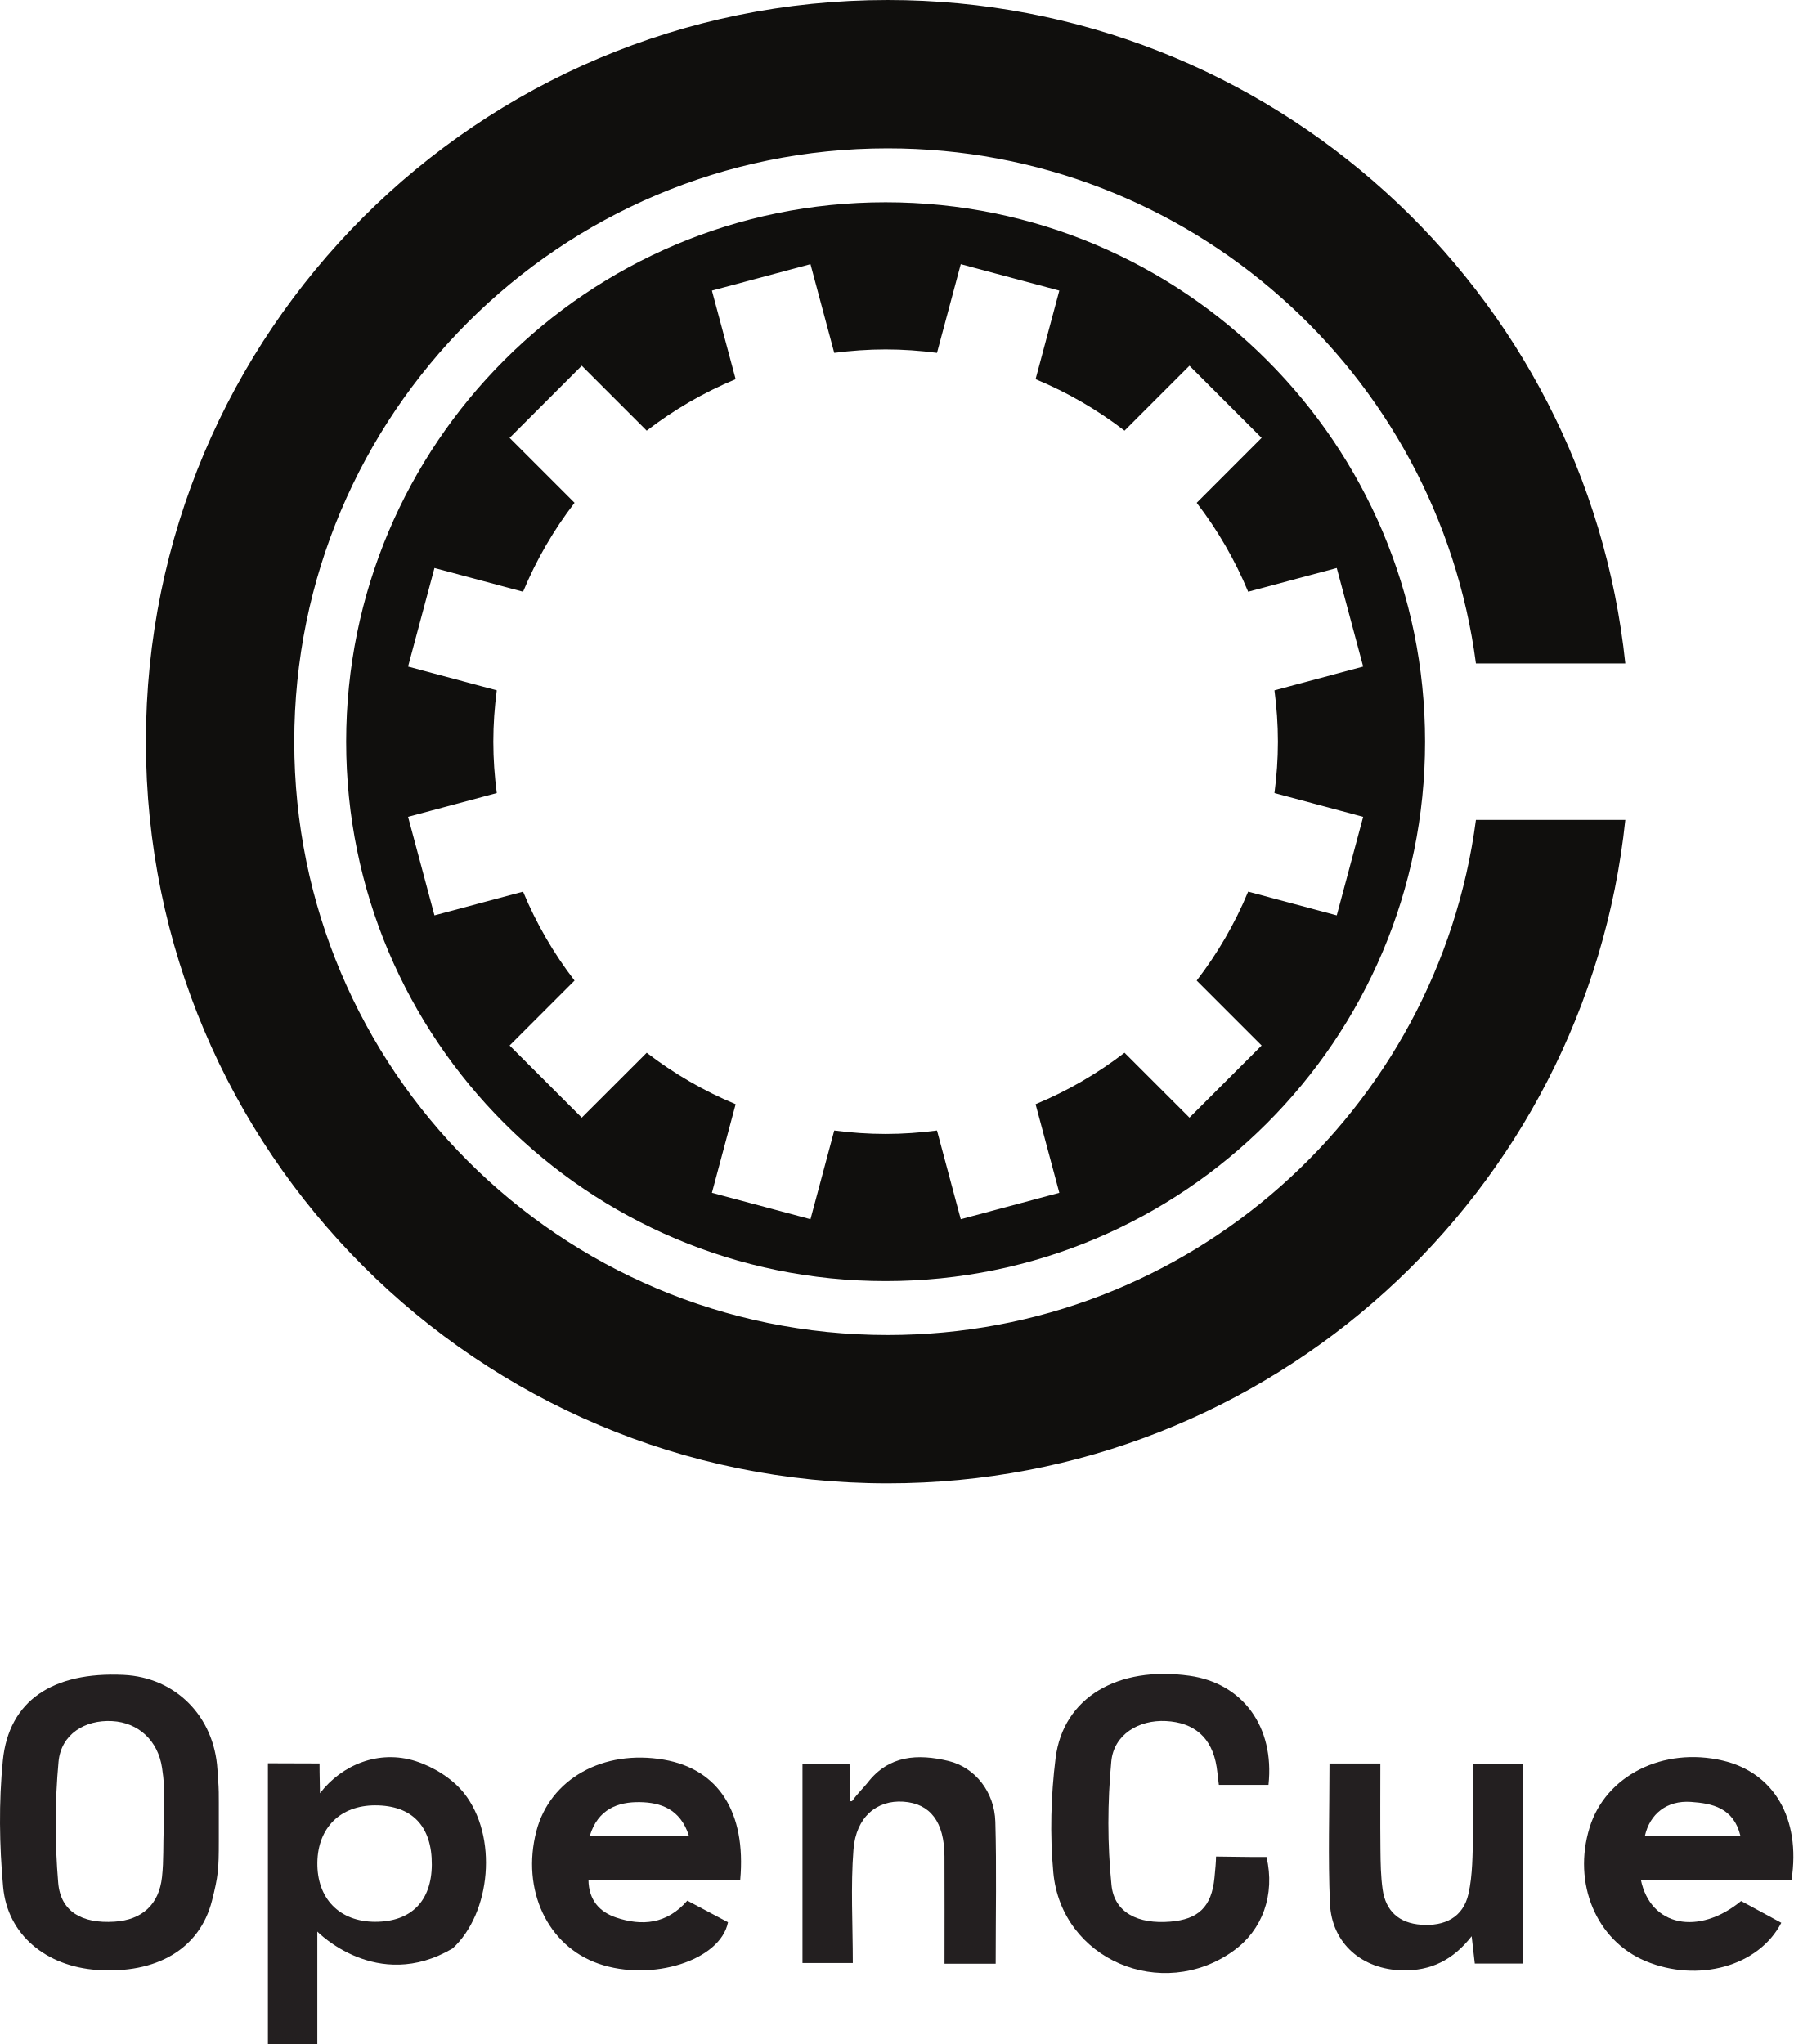
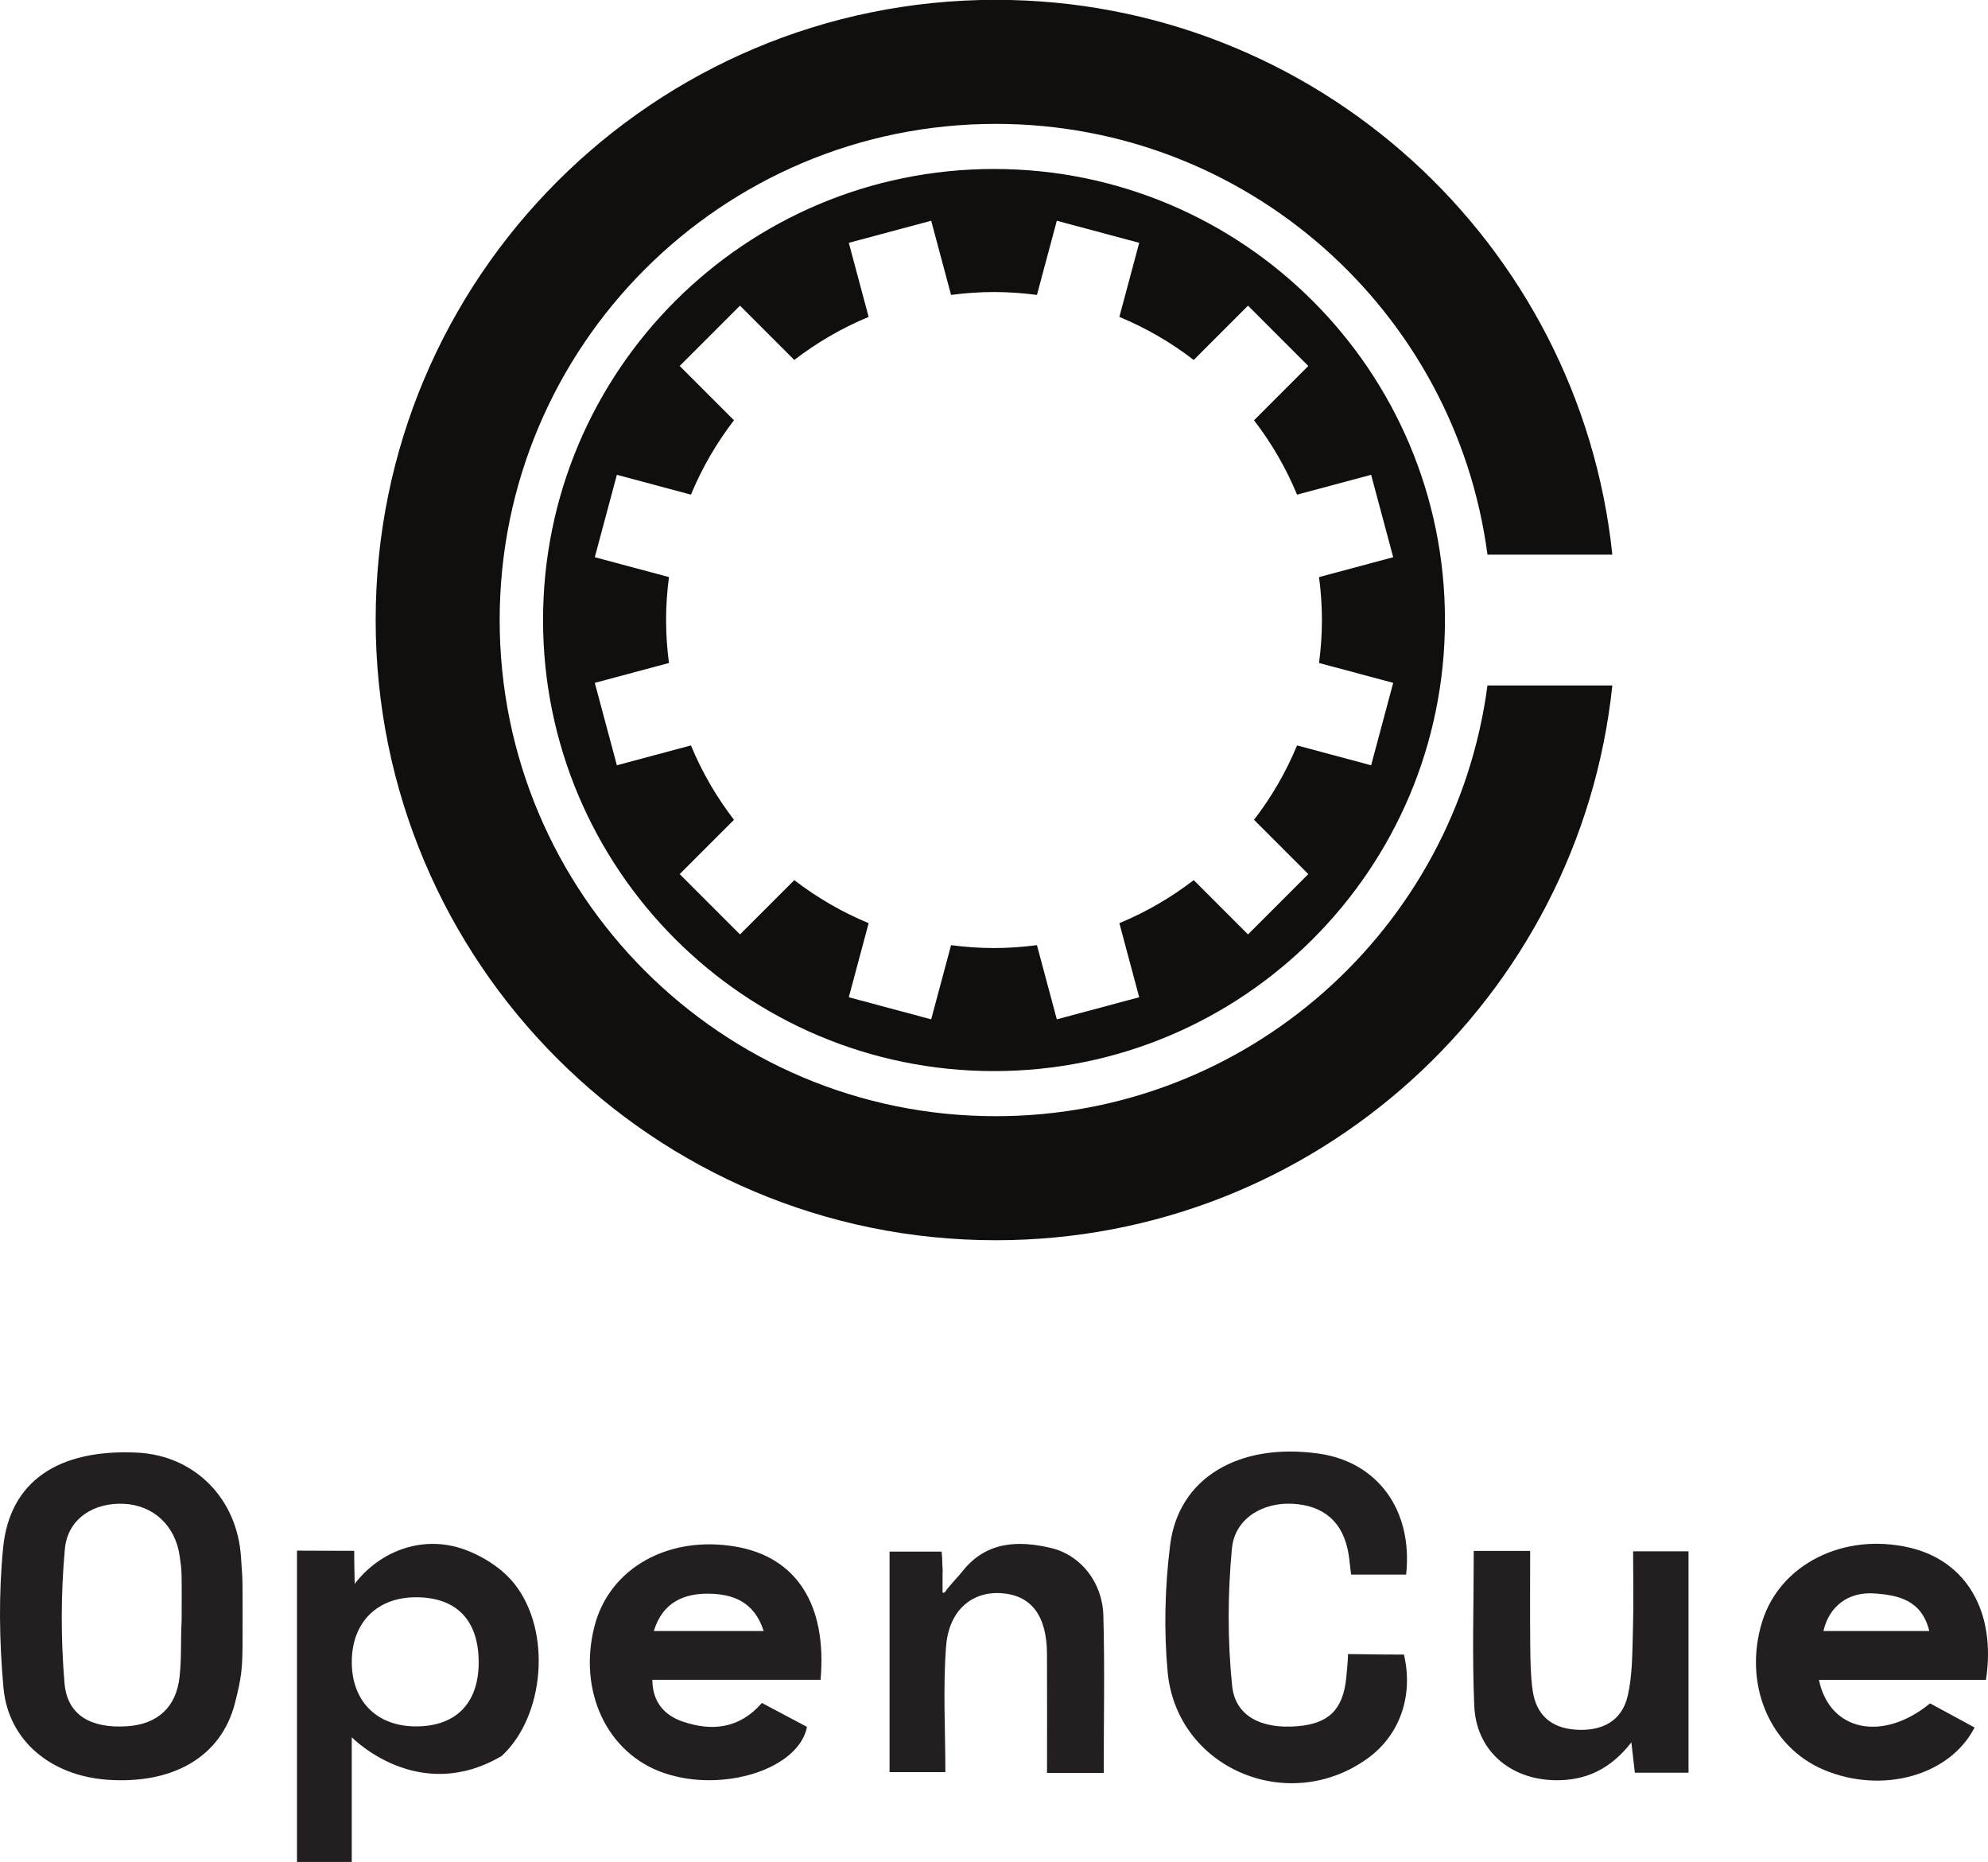
- <svg xmlns="http://www.w3.org/2000/svg" viewBox="0 0 479.4 546.453" height="546.453" width="479.4" xml:space="preserve" id="svg2" version="1.1">
+ <svg xmlns="http://www.w3.org/2000/svg" viewBox="0 0 479.401 448.893" height="448.893" width="479.401" xml:space="preserve" id="svg2" version="1.1">
  <defs id="defs6">
    <clipPath id="clipPath20" clipPathUnits="userSpaceOnUse">
      <path id="path18" d="M 292,1124 V 4098 H 3259 V 1124 Z" />
    </clipPath>
  </defs>
-   <g transform="matrix(1.333333,0,0,-1.333333,0,546.4533)" id="g10">
-     <g transform="scale(0.1)" id="g12">
-       <g id="g14">
-         <g clip-path="url(#clipPath20)" id="g16">
-           <path id="path22" style="fill:#100f0d;fill-opacity:1;fill-rule:nonzero;stroke:none" d="m 2680.04,2262.99 -177.64,47.6 c -26.58,-64.19 -61.44,-124.02 -103.2,-178.32 l 130.19,-130.2 -144.66,-144.66 -130.19,130.19 c -54.31,-41.76 -114.15,-76.63 -178.33,-103.21 l 47.59,-177.63 -197.6,-52.95 -47.66,177.86 c -33.74,-4.41 -68.06,-6.92 -103,-6.92 -34.93,0 -69.25,2.51 -102.98,6.92 l -47.66,-177.86 -197.61,52.95 47.59,177.63 c -64.18,26.58 -124.02,61.45 -178.32,103.21 l -130.2,-130.19 -144.66,144.66 130.2,130.2 c -41.77,54.3 -76.63,114.13 -103.22,178.32 l -177.629,-47.6 -52.949,197.62 177.867,47.66 c -4.414,33.73 -6.93,68.05 -6.93,102.98 0,34.94 2.516,69.26 6.93,102.99 l -177.867,47.66 52.949,197.61 177.629,-47.6 c 26.59,64.19 61.45,124.03 103.22,178.33 l -130.2,130.2 144.66,144.66 130.2,-130.2 c 54.3,41.76 114.14,76.63 178.32,103.21 l -47.59,177.64 197.61,52.95 47.66,-177.87 c 33.73,4.42 68.05,6.93 102.98,6.93 34.94,0 69.26,-2.51 103,-6.93 l 47.66,177.87 197.6,-52.95 -47.59,-177.64 c 64.18,-26.58 124.02,-61.45 178.33,-103.21 l 130.19,130.2 144.66,-144.66 -130.19,-130.2 c 41.76,-54.3 76.62,-114.14 103.2,-178.33 l 177.64,47.6 52.95,-197.61 -177.86,-47.66 c 4.41,-33.73 6.92,-68.05 6.92,-102.99 0,-34.93 -2.51,-69.25 -6.92,-102.98 l 177.86,-47.66 z m -904.5,1429.82 c -597.32,0 -1081.548,-484.23 -1081.548,-1081.56 0,-597.32 484.228,-1081.55 1081.548,-1081.55 597.34,0 1081.57,484.23 1081.57,1081.55 0,597.33 -484.23,1081.56 -1081.57,1081.56" />
-           <path id="path24" style="fill:#100f0d;fill-opacity:1;fill-rule:nonzero;stroke:none" d="m 2959.06,2454.41 c -76.77,-582.92 -575.52,-1032.86 -1179.4,-1032.86 -657.06,0 -1189.707,532.64 -1189.707,1189.7 0,657.06 532.647,1189.71 1189.707,1189.71 603.88,0 1102.63,-449.94 1179.4,-1032.86 h 299.5 c -78.36,747.59 -710.56,1330.29 -1478.9,1330.29 -821.324,0 -1487.137,-665.81 -1487.137,-1487.14 0,-821.32 665.813,-1487.13 1487.137,-1487.13 768.34,0 1400.54,582.7 1478.9,1330.29 h -299.5" />
-         </g>
-       </g>
-       <path id="path26" style="fill:#231f20;fill-opacity:1;fill-rule:nonzero;stroke:none" d="m 328.395,433.52 c -0.032,2.089 0.128,3.859 0.136,5.671 0,26.61 0.348,53.219 -0.164,79.829 -0.222,11.582 -1.781,23.191 -3.484,34.671 -8.067,54.399 -47.125,90.899 -99.977,93.789 -54.554,2.981 -102.496,-26.242 -107.578,-81.652 -7.371,-80.289 -7.43,-162.168 -0.668,-242.527 4.91,-58.313 48.063,-82.16 112.805,-78.02 55.265,3.52 89.324,34.25 95.308,89.36 3.766,34.621 1.86,64.039 3.622,98.879 z m 110.277,-27.04 c 0,-55.968 -1.188,-69.941 -13.688,-119.128 C 400.242,189.961 312.777,140.262 194.559,148.559 92.606,155.711 14.996,218.75 6.27,314.961 -1.344,398.898 -2.598,484.719 5.707,568.48 17.617,688.59 105.895,746.828 247.809,740.102 c 103.734,-4.922 181.55,-82.551 188.105,-189.684 2.234,-36.469 2.758,-29.609 2.758,-66.227 0.16,-23.75 0,-49.929 0,-77.711" />
-       <path id="path28" style="fill:#231f20;fill-opacity:1;fill-rule:nonzero;stroke:none" d="m 865.723,359.461 c 0.523,77.109 -39.543,119.141 -113.535,119.09 -69.59,-0.051 -114.766,-44.582 -115.934,-114.289 -1.211,-72.481 44.32,-119.231 116.094,-119.203 71.91,0.043 112.875,41.382 113.375,114.402 z M 537.129,562.859 c 33.879,0 103.492,-0.339 103.492,-0.339 0,0 0,-27.192 0.848,-59.758 43.847,57.34 118.39,87.847 191.898,64.367 35.817,-11.438 73.731,-34.969 96.844,-64.039 68.723,-86.461 54.203,-240.692 -22.848,-311.5 -151.625,-89.34 -271.175,33.84 -271.175,33.84 0,0 0,-78.051 0,-112.852 0,-36.379 0,-72.75 0,-112.578 -34.305,0 -64.918,0 -99.059,0 0,186.258 0,372.039 0,562.859" />
-       <path id="path30" style="fill:#231f20;fill-opacity:1;fill-rule:nonzero;stroke:none" d="m 2438,375.871 c 0,0 36.65,-0.609 43.21,-0.551 7.18,-0.289 39.44,-0.371 58,-0.371 17.64,-75.738 -8.18,-146.371 -66.06,-188.008 -143.56,-103.293 -345.36,-17.582 -361.4,157.098 -6.96,75.711 -4.88,153.652 4.58,229.152 15.23,121.559 124.48,185.368 268.51,165.168 106.47,-14.929 170.89,-102.007 158.3,-218.781 -34.73,0 -65.97,0 -99.47,0 -0.79,3.871 -2.71,24.781 -4.46,35.891 -9.37,59.539 -45.4,89.211 -101.67,92.121 -54.05,2.789 -104.42,-26.621 -109.52,-81.102 -7.71,-81.968 -7.95,-165.828 0.37,-247.687 5.67,-55.852 53.57,-78.723 117.84,-73.449 55.97,4.589 82.86,29.019 88.67,88.109 1.55,15.687 3.1,32.75 3.1,42.41" />
-       <path id="path32" style="fill:#231f20;fill-opacity:1;fill-rule:nonzero;stroke:none" d="m 1381.17,417.539 c -17.18,54.02 -57.16,66.789 -98.47,67.461 -43.88,0.711 -84,-14.16 -100.19,-67.461 65.94,0 128.3,0 198.66,0 z m 102.9,-88.25 c -102.71,0 -202.12,0 -304.28,0 0.4,-41.621 23.23,-64.758 55.24,-75.609 51.92,-17.571 101.82,-13.469 142.96,33.761 27.54,-14.621 54.81,-29.082 81.56,-43.281 -15.04,-76.551 -152.75,-119.898 -259.26,-83.172 -102.58,35.364 -155.44,148.121 -124.94,265.801 27.15,104.731 134,164.492 256.01,143.199 108.84,-18.98 164.77,-104.57 152.71,-240.699" />
-       <path id="path34" style="fill:#231f20;fill-opacity:1;fill-rule:nonzero;stroke:none" d="m 3489.3,417.531 c -13.62,56.36 -56.73,64.969 -99.27,67.93 -48.33,3.359 -82.25,-24.262 -92.16,-67.93 62.72,0 125.16,0 191.43,0 z m 102.55,-88.281 c -99.88,0 -200.58,0 -302.11,0 19.29,-93.539 115.65,-112.602 200.99,-42.559 26.45,-14.332 53.56,-29.011 80.54,-43.632 -45.19,-87.618 -167.46,-120.668 -272.36,-76.661 -98.71,41.403 -146.51,155.84 -111.89,267.864 32.17,104.047 147.53,161.968 266.89,133.976 102.44,-24.019 156.65,-115.699 137.94,-238.988" />
-       <path id="path36" style="fill:#231f20;fill-opacity:1;fill-rule:nonzero;stroke:none" d="m 1996.21,160.941 h -102.56 c 0,73.289 0.26,144.321 -0.08,215.329 -0.31,69.039 -28.45,106.019 -82.61,109.66 -52.86,3.55 -94.72,-30.762 -99.82,-95.68 -5.83,-74.281 -1.35,-149.359 -1.35,-227.871 h -100.92 v 398.582 h 94.04 c 0.46,-10.352 1.8,-26.871 1.8,-37.313 0,-20.117 0.08,-25.988 0,-35.828 -0.01,-1.859 3.53,-1.242 4.55,0.309 7.28,10.992 24.76,28.75 30.04,35.609 42.75,55.571 101.12,58.453 162.37,43.703 52.78,-12.703 92.15,-61.722 93.85,-121.601 2.64,-93.039 0.69,-186.211 0.69,-284.899" />
-       <path id="path38" style="fill:#231f20;fill-opacity:1;fill-rule:nonzero;stroke:none" d="m 2665.43,562.41 c 34.93,0 64.25,0 102.01,0 0,-58.379 -0.43,-115.789 0.19,-173.172 0.28,-26.488 0.64,-53.238 4.38,-79.379 6.24,-43.578 33.01,-67.48 77.14,-70.66 47.14,-3.41 84.24,14.512 94.92,61.75 8.64,38.25 8.05,78.84 9.26,118.461 1.41,46.281 0.32,92.649 0.32,142.238 35.21,0 65.93,0 100.25,0 0,-133.449 0,-265.457 0,-400.289 -31.99,0 -62.91,0 -97.1,0 -2.08,18.129 -4.19,36.461 -6.31,54.782 -37.11,-47.532 -81.75,-69.692 -138.91,-68.403 -80.98,1.821 -141.76,53.903 -145.23,134.422 -3.95,91.258 -0.92,182.82 -0.92,280.25" />
-       <path id="path40" style="fill:#231f20;fill-opacity:1;fill-rule:nonzero;stroke:none" d="m 1608.87,560.961 h 94.04 c 0.46,-10.352 1.8,-26.871 1.8,-37.313" />
+   <g transform="matrix(0.1333333,0,0,-0.1333333,4.2244218e-5,448.8927)" id="g12">
+     <path id="path26" style="fill:#231f20;fill-opacity:1;fill-rule:nonzero;stroke:none" d="m 328.395,433.52 c -0.032,2.089 0.128,3.859 0.136,5.671 0,26.61 0.348,53.219 -0.164,79.829 -0.222,11.582 -1.781,23.191 -3.484,34.671 -8.067,54.399 -47.125,90.899 -99.977,93.789 -54.554,2.981 -102.496,-26.242 -107.578,-81.652 -7.371,-80.289 -7.43,-162.168 -0.668,-242.527 4.91,-58.313 48.063,-82.16 112.805,-78.02 55.265,3.52 89.324,34.25 95.308,89.36 3.766,34.621 1.86,64.039 3.622,98.879 z m 110.277,-27.04 c 0,-55.968 -1.188,-69.941 -13.688,-119.128 C 400.242,189.961 312.777,140.262 194.559,148.559 92.606,155.711 14.996,218.75 6.27,314.961 -1.344,398.898 -2.598,484.719 5.707,568.48 17.617,688.59 105.895,746.828 247.809,740.102 c 103.734,-4.922 181.55,-82.551 188.105,-189.684 2.234,-36.469 2.758,-29.609 2.758,-66.227 0.16,-23.75 0,-49.929 0,-77.711" />
+     <path id="path28" style="fill:#231f20;fill-opacity:1;fill-rule:nonzero;stroke:none" d="m 865.723,359.461 c 0.523,77.109 -39.543,119.141 -113.535,119.09 -69.59,-0.051 -114.766,-44.582 -115.934,-114.289 -1.211,-72.481 44.32,-119.231 116.094,-119.203 71.91,0.043 112.875,41.382 113.375,114.402 z M 537.129,562.859 c 33.879,0 103.492,-0.339 103.492,-0.339 0,0 0,-27.192 0.848,-59.758 43.847,57.34 118.39,87.847 191.898,64.367 35.817,-11.438 73.731,-34.969 96.844,-64.039 68.723,-86.461 54.203,-240.692 -22.848,-311.5 -151.625,-89.34 -271.175,33.84 -271.175,33.84 0,0 0,-78.051 0,-112.852 0,-36.379 0,-72.75 0,-112.578 -34.305,0 -64.918,0 -99.059,0 0,186.258 0,372.039 0,562.859" />
+     <path id="path30" style="fill:#231f20;fill-opacity:1;fill-rule:nonzero;stroke:none" d="m 2438,375.871 c 0,0 36.65,-0.609 43.21,-0.551 7.18,-0.289 39.44,-0.371 58,-0.371 17.64,-75.738 -8.18,-146.371 -66.06,-188.008 -143.56,-103.293 -345.36,-17.582 -361.4,157.098 -6.96,75.711 -4.88,153.652 4.58,229.152 15.23,121.559 124.48,185.368 268.51,165.168 106.47,-14.929 170.89,-102.007 158.3,-218.781 -34.73,0 -65.97,0 -99.47,0 -0.79,3.871 -2.71,24.781 -4.46,35.891 -9.37,59.539 -45.4,89.211 -101.67,92.121 -54.05,2.789 -104.42,-26.621 -109.52,-81.102 -7.71,-81.968 -7.95,-165.828 0.37,-247.687 5.67,-55.852 53.57,-78.723 117.84,-73.449 55.97,4.589 82.86,29.019 88.67,88.109 1.55,15.687 3.1,32.75 3.1,42.41" />
+     <path id="path32" style="fill:#231f20;fill-opacity:1;fill-rule:nonzero;stroke:none" d="m 1381.17,417.539 c -17.18,54.02 -57.16,66.789 -98.47,67.461 -43.88,0.711 -84,-14.16 -100.19,-67.461 65.94,0 128.3,0 198.66,0 z m 102.9,-88.25 c -102.71,0 -202.12,0 -304.28,0 0.4,-41.621 23.23,-64.758 55.24,-75.609 51.92,-17.571 101.82,-13.469 142.96,33.761 27.54,-14.621 54.81,-29.082 81.56,-43.281 -15.04,-76.551 -152.75,-119.898 -259.26,-83.172 -102.58,35.364 -155.44,148.121 -124.94,265.801 27.15,104.731 134,164.492 256.01,143.199 108.84,-18.98 164.77,-104.57 152.71,-240.699" />
+     <path id="path34" style="fill:#231f20;fill-opacity:1;fill-rule:nonzero;stroke:none" d="m 3489.3,417.531 c -13.62,56.36 -56.73,64.969 -99.27,67.93 -48.33,3.359 -82.25,-24.262 -92.16,-67.93 62.72,0 125.16,0 191.43,0 z m 102.55,-88.281 c -99.88,0 -200.58,0 -302.11,0 19.29,-93.539 115.65,-112.602 200.99,-42.559 26.45,-14.332 53.56,-29.011 80.54,-43.632 -45.19,-87.618 -167.46,-120.668 -272.36,-76.661 -98.71,41.403 -146.51,155.84 -111.89,267.864 32.17,104.047 147.53,161.968 266.89,133.976 102.44,-24.019 156.65,-115.699 137.94,-238.988" />
+     <path id="path36" style="fill:#231f20;fill-opacity:1;fill-rule:nonzero;stroke:none" d="m 1996.21,160.941 h -102.56 c 0,73.289 0.26,144.321 -0.08,215.329 -0.31,69.039 -28.45,106.019 -82.61,109.66 -52.86,3.55 -94.72,-30.762 -99.82,-95.68 -5.83,-74.281 -1.35,-149.359 -1.35,-227.871 h -100.92 v 398.582 h 94.04 c 0.46,-10.352 1.8,-26.871 1.8,-37.313 0,-20.117 0.08,-25.988 0,-35.828 -0.01,-1.859 3.53,-1.242 4.55,0.309 7.28,10.992 24.76,28.75 30.04,35.609 42.75,55.571 101.12,58.453 162.37,43.703 52.78,-12.703 92.15,-61.722 93.85,-121.601 2.64,-93.039 0.69,-186.211 0.69,-284.899" />
+     <path id="path38" style="fill:#231f20;fill-opacity:1;fill-rule:nonzero;stroke:none" d="m 2665.43,562.41 c 34.93,0 64.25,0 102.01,0 0,-58.379 -0.43,-115.789 0.19,-173.172 0.28,-26.488 0.64,-53.238 4.38,-79.379 6.24,-43.578 33.01,-67.48 77.14,-70.66 47.14,-3.41 84.24,14.512 94.92,61.75 8.64,38.25 8.05,78.84 9.26,118.461 1.41,46.281 0.32,92.649 0.32,142.238 35.21,0 65.93,0 100.25,0 0,-133.449 0,-265.457 0,-400.289 -31.99,0 -62.91,0 -97.1,0 -2.08,18.129 -4.19,36.461 -6.31,54.782 -37.11,-47.532 -81.75,-69.692 -138.91,-68.403 -80.98,1.821 -141.76,53.903 -145.23,134.422 -3.95,91.258 -0.92,182.82 -0.92,280.25" />
+     <path id="path40" style="fill:#231f20;fill-opacity:1;fill-rule:nonzero;stroke:none" d="m 1608.87,560.961 h 94.04 c 0.46,-10.352 1.8,-26.871 1.8,-37.313" />
+   </g>
+   <g id="g14" transform="matrix(0.1005454,0,0,-0.1005454,61.17774,412.0351)">
+     <g clip-path="url(#clipPath20)" id="g16">
+       <path id="path22" style="fill:#100f0d;fill-opacity:1;fill-rule:nonzero;stroke:none" d="m 2680.04,2262.99 -177.64,47.6 c -26.58,-64.19 -61.44,-124.02 -103.2,-178.32 l 130.19,-130.2 -144.66,-144.66 -130.19,130.19 c -54.31,-41.76 -114.15,-76.63 -178.33,-103.21 l 47.59,-177.63 -197.6,-52.95 -47.66,177.86 c -33.74,-4.41 -68.06,-6.92 -103,-6.92 -34.93,0 -69.25,2.51 -102.98,6.92 l -47.66,-177.86 -197.61,52.95 47.59,177.63 c -64.18,26.58 -124.02,61.45 -178.32,103.21 l -130.2,-130.19 -144.66,144.66 130.2,130.2 c -41.77,54.3 -76.63,114.13 -103.22,178.32 l -177.629,-47.6 -52.949,197.62 177.867,47.66 c -4.414,33.73 -6.93,68.05 -6.93,102.98 0,34.94 2.516,69.26 6.93,102.99 l -177.867,47.66 52.949,197.61 177.629,-47.6 c 26.59,64.19 61.45,124.03 103.22,178.33 l -130.2,130.2 144.66,144.66 130.2,-130.2 c 54.3,41.76 114.14,76.63 178.32,103.21 l -47.59,177.64 197.61,52.95 47.66,-177.87 c 33.73,4.42 68.05,6.93 102.98,6.93 34.94,0 69.26,-2.51 103,-6.93 l 47.66,177.87 197.6,-52.95 -47.59,-177.64 c 64.18,-26.58 124.02,-61.45 178.33,-103.21 l 130.19,130.2 144.66,-144.66 -130.19,-130.2 c 41.76,-54.3 76.62,-114.14 103.2,-178.33 l 177.64,47.6 52.95,-197.61 -177.86,-47.66 c 4.41,-33.73 6.92,-68.05 6.92,-102.99 0,-34.93 -2.51,-69.25 -6.92,-102.98 l 177.86,-47.66 z m -904.5,1429.82 c -597.32,0 -1081.548,-484.23 -1081.548,-1081.56 0,-597.32 484.228,-1081.55 1081.548,-1081.55 597.34,0 1081.57,484.23 1081.57,1081.55 0,597.33 -484.23,1081.56 -1081.57,1081.56" />
+       <path id="path24" style="fill:#100f0d;fill-opacity:1;fill-rule:nonzero;stroke:none" d="m 2959.06,2454.41 c -76.77,-582.92 -575.52,-1032.86 -1179.4,-1032.86 -657.06,0 -1189.707,532.64 -1189.707,1189.7 0,657.06 532.647,1189.71 1189.707,1189.71 603.88,0 1102.63,-449.94 1179.4,-1032.86 h 299.5 c -78.36,747.59 -710.56,1330.29 -1478.9,1330.29 -821.324,0 -1487.137,-665.81 -1487.137,-1487.14 0,-821.32 665.813,-1487.13 1487.137,-1487.13 768.34,0 1400.54,582.7 1478.9,1330.29 h -299.5" />
    </g>
  </g>
</svg>
